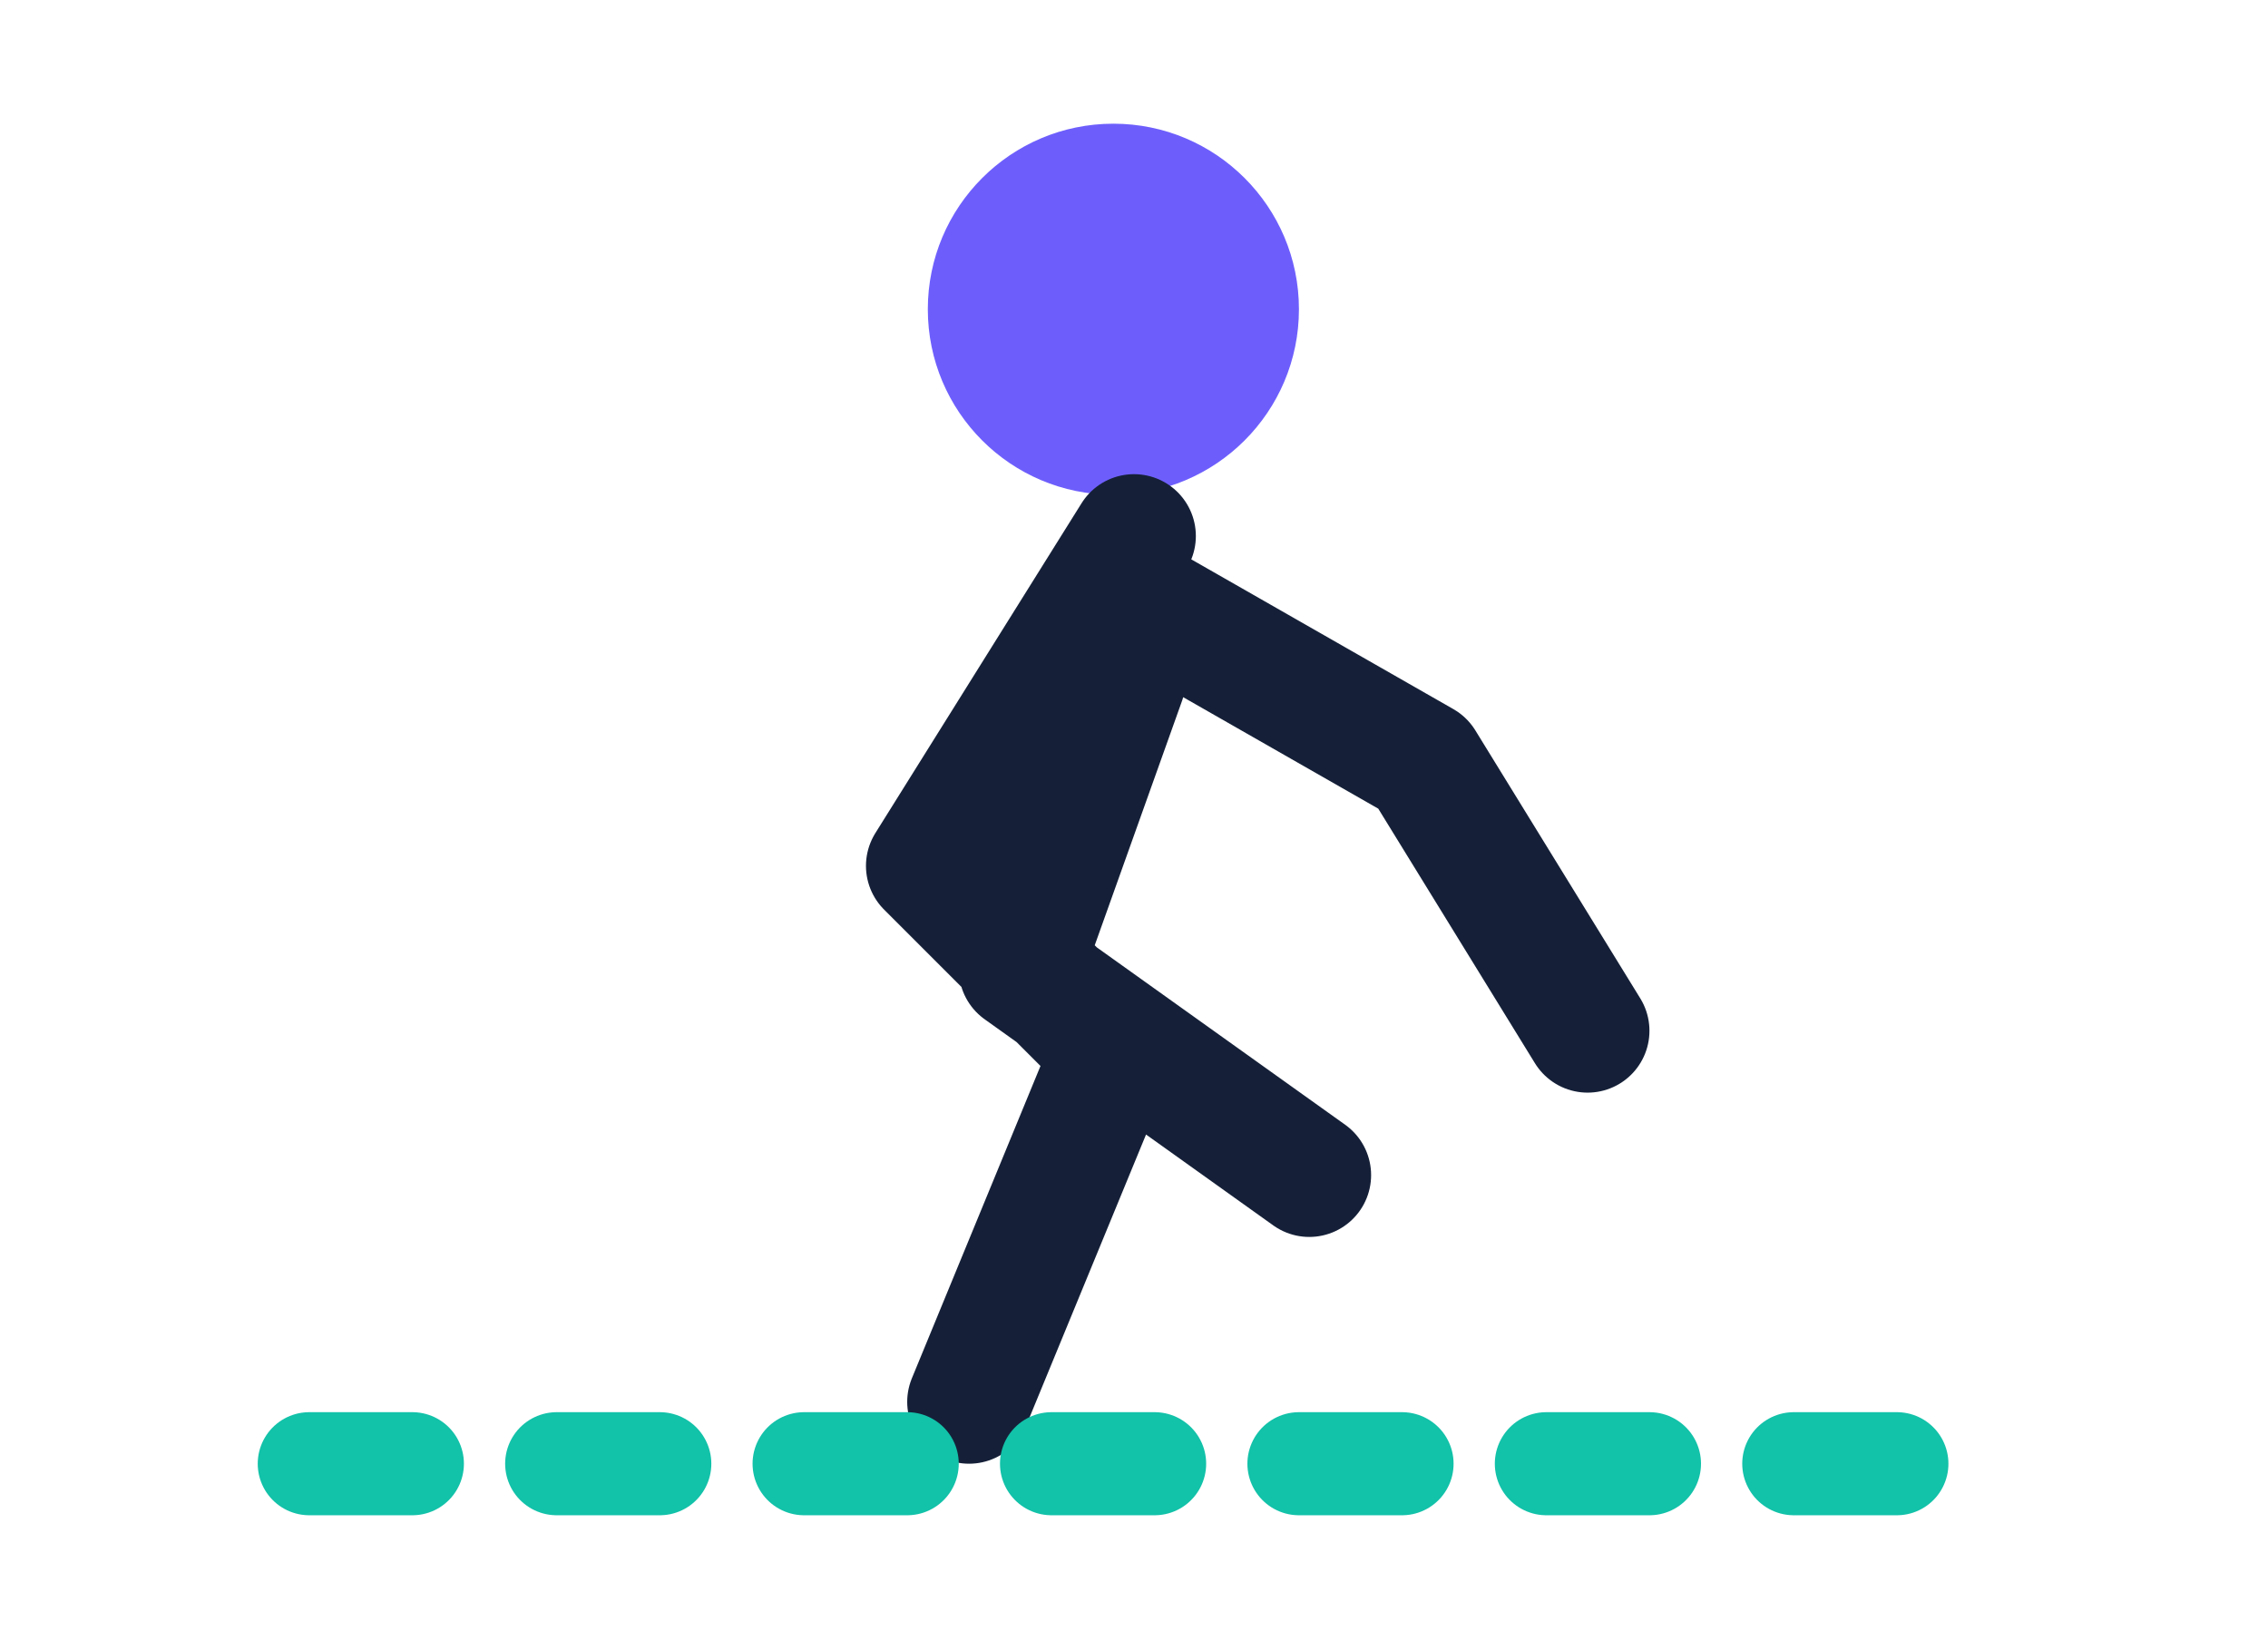
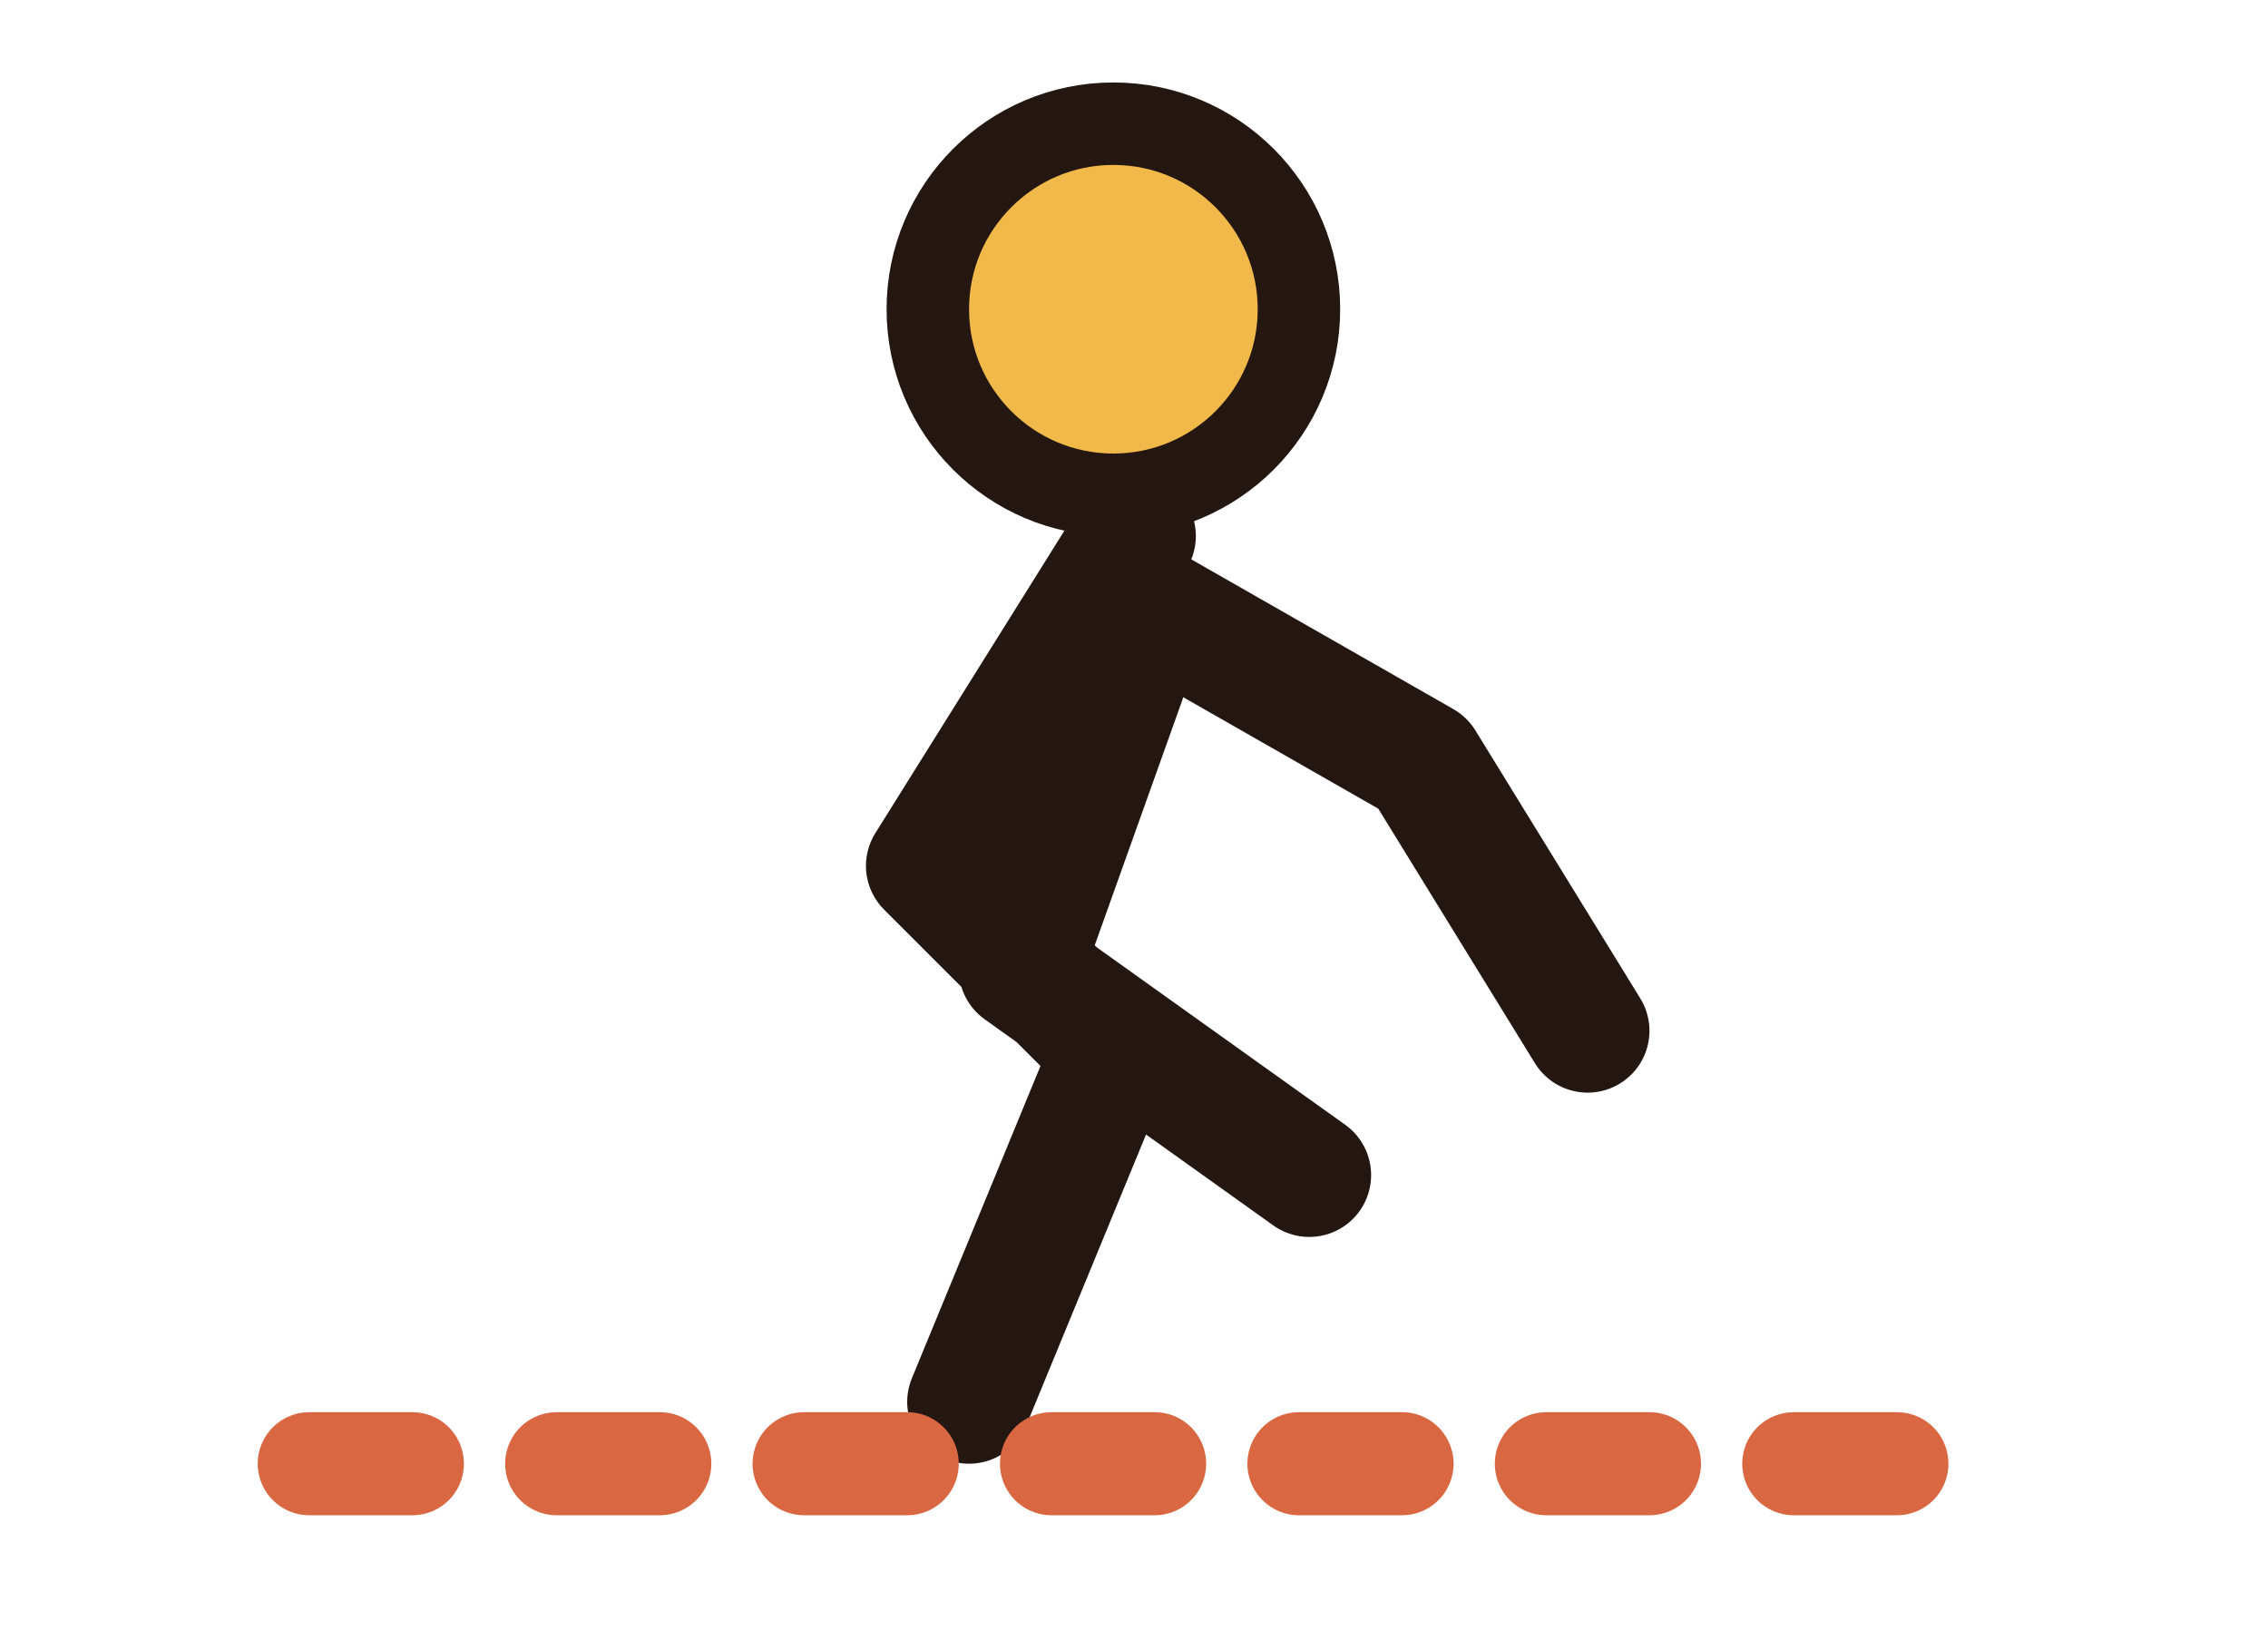
<svg xmlns="http://www.w3.org/2000/svg" viewBox="0 0 220 160">
-   <circle cx="108" cy="30" r="18" fill="#6d5efc" />
-   <path d="M110 52 90 84l18 18-14 34M110 58l28 16 16 26M109 66l-10 28 28 20" fill="none" stroke="#152038" stroke-width="12" stroke-linecap="round" stroke-linejoin="round" />
-   <path d="M30 142h160" stroke="#12c2a9" stroke-width="10" stroke-linecap="round" stroke-dasharray="10 14" />
+   <circle cx="108" cy="30" r="18" fill="#f0b94a" stroke="#241610" stroke-width="8" />
+   <path d="M110 52 90 84l18 18-14 34M110 58l28 16 16 26M109 66l-10 28 28 20" fill="none" stroke="#241610" stroke-width="12" stroke-linecap="round" stroke-linejoin="round" />
+   <path d="M30 142h160" stroke="#d96842" stroke-width="10" stroke-linecap="round" stroke-dasharray="10 14" />
</svg>
